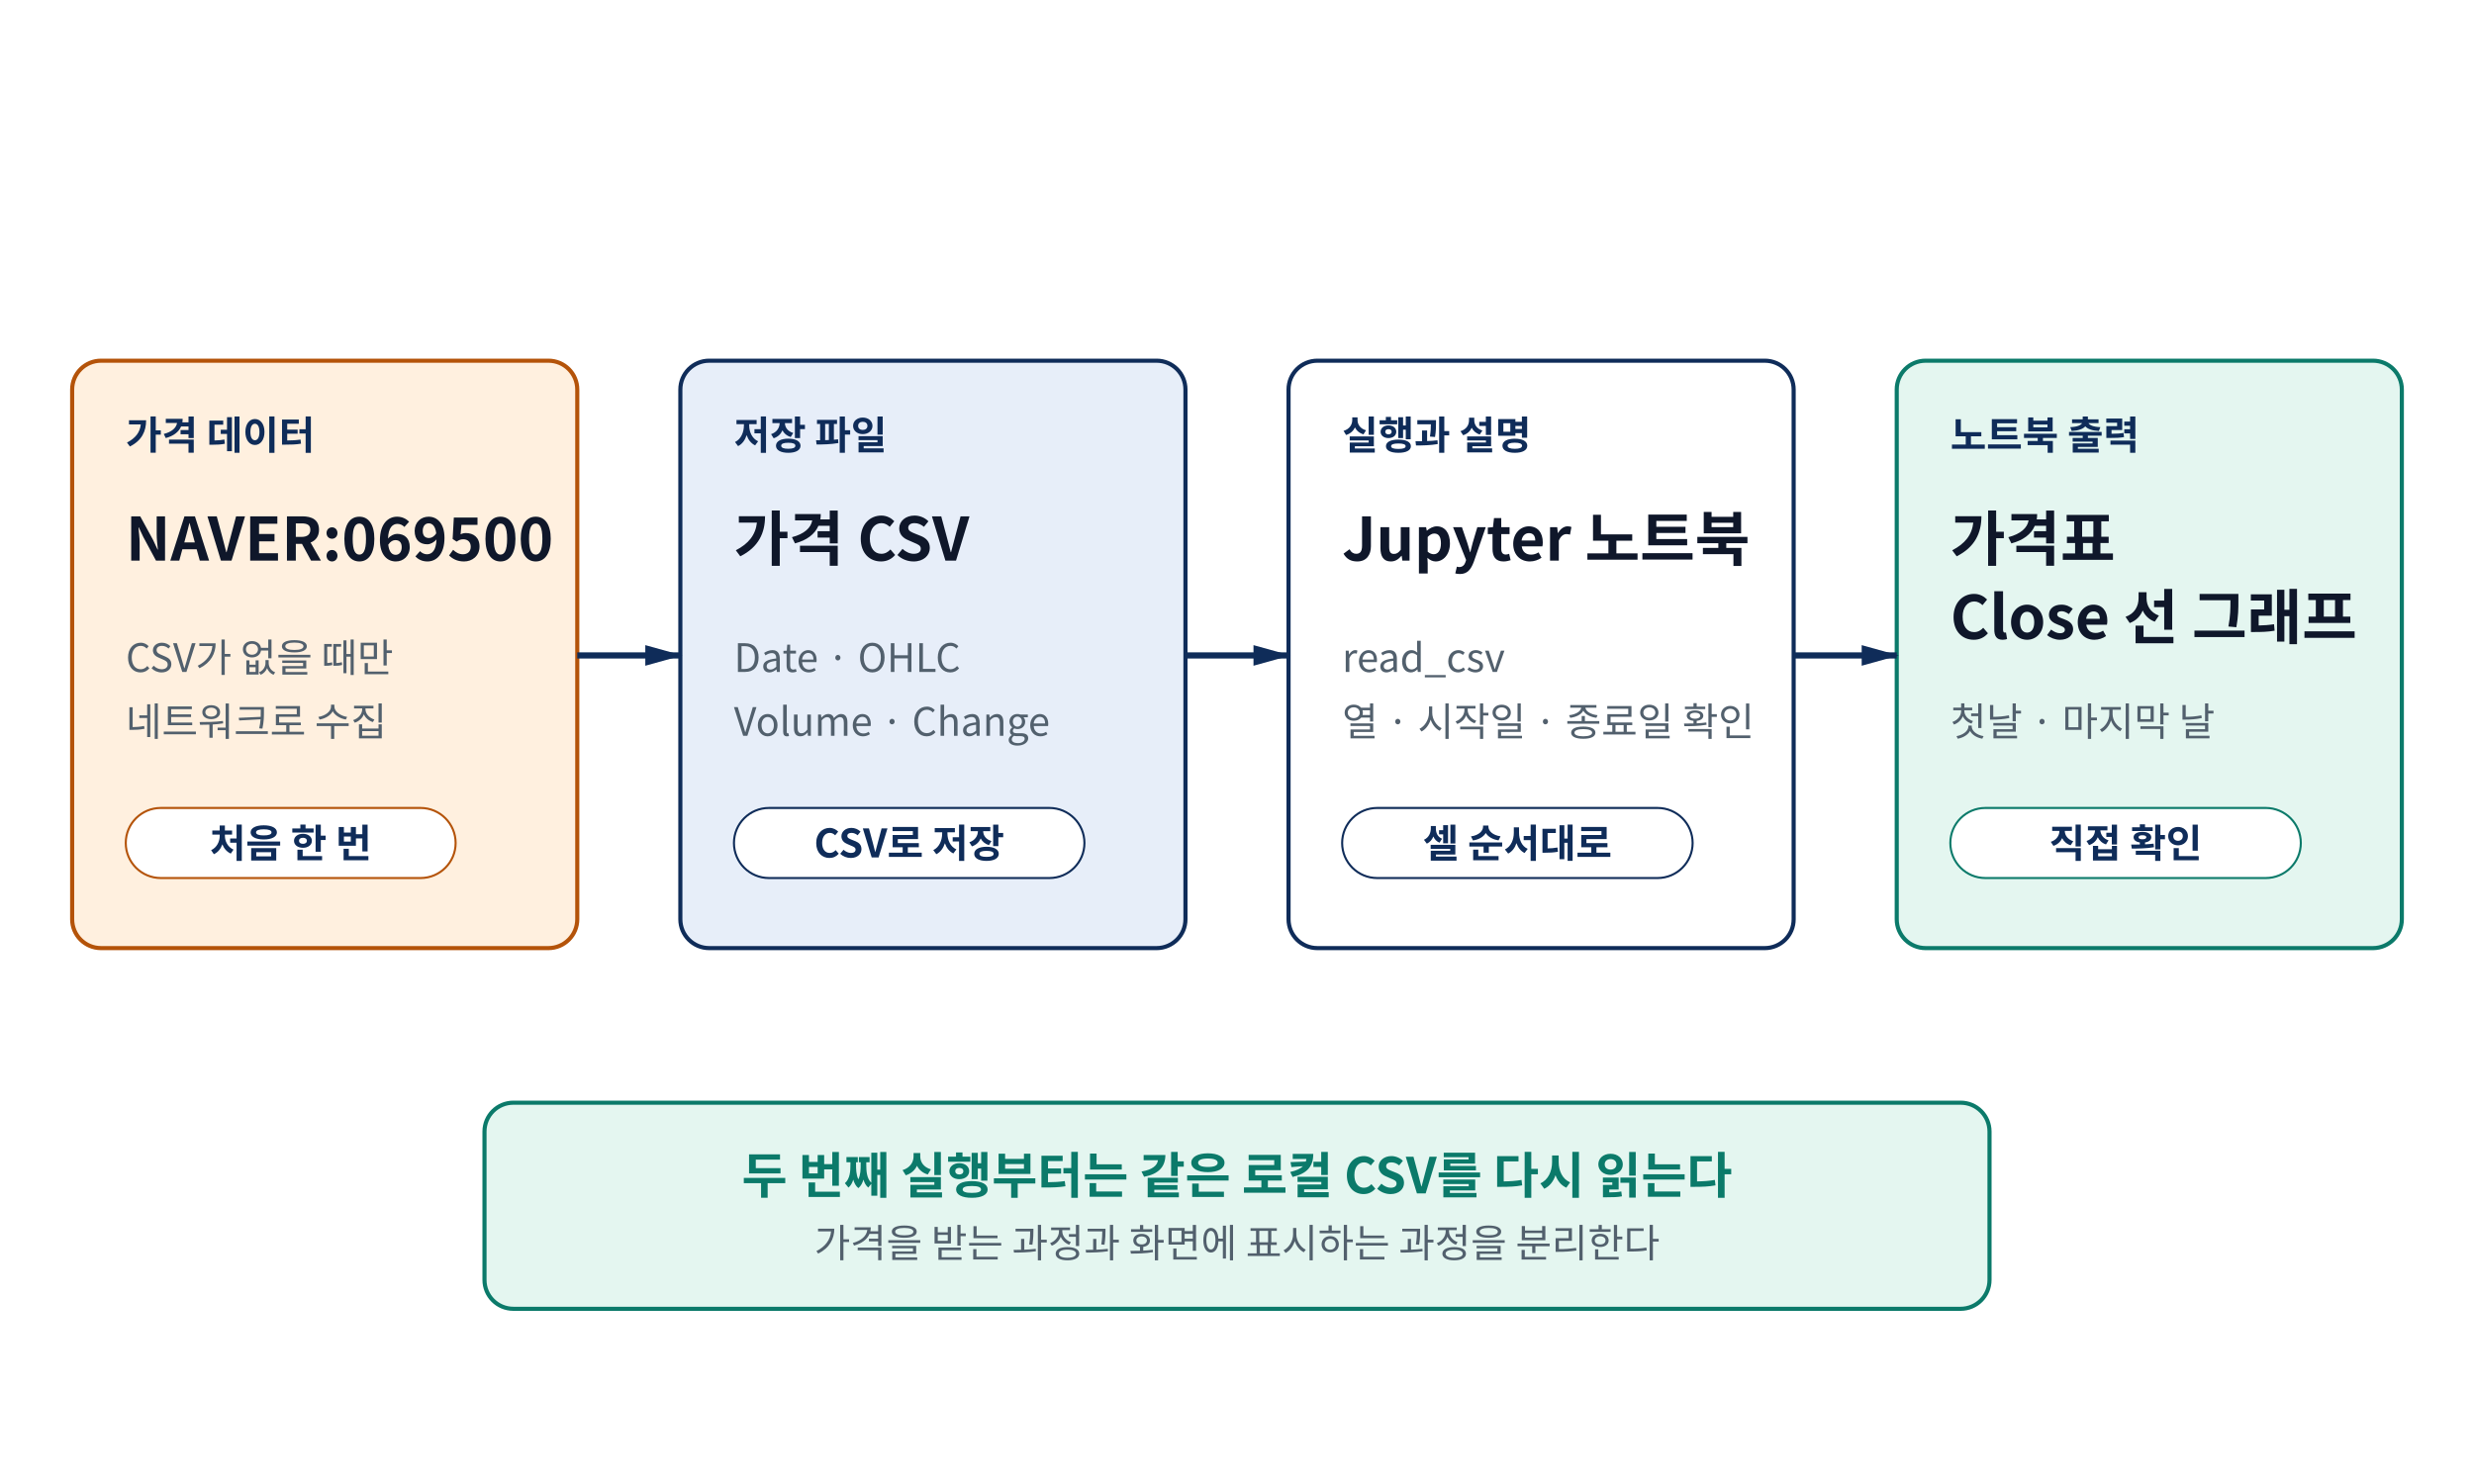
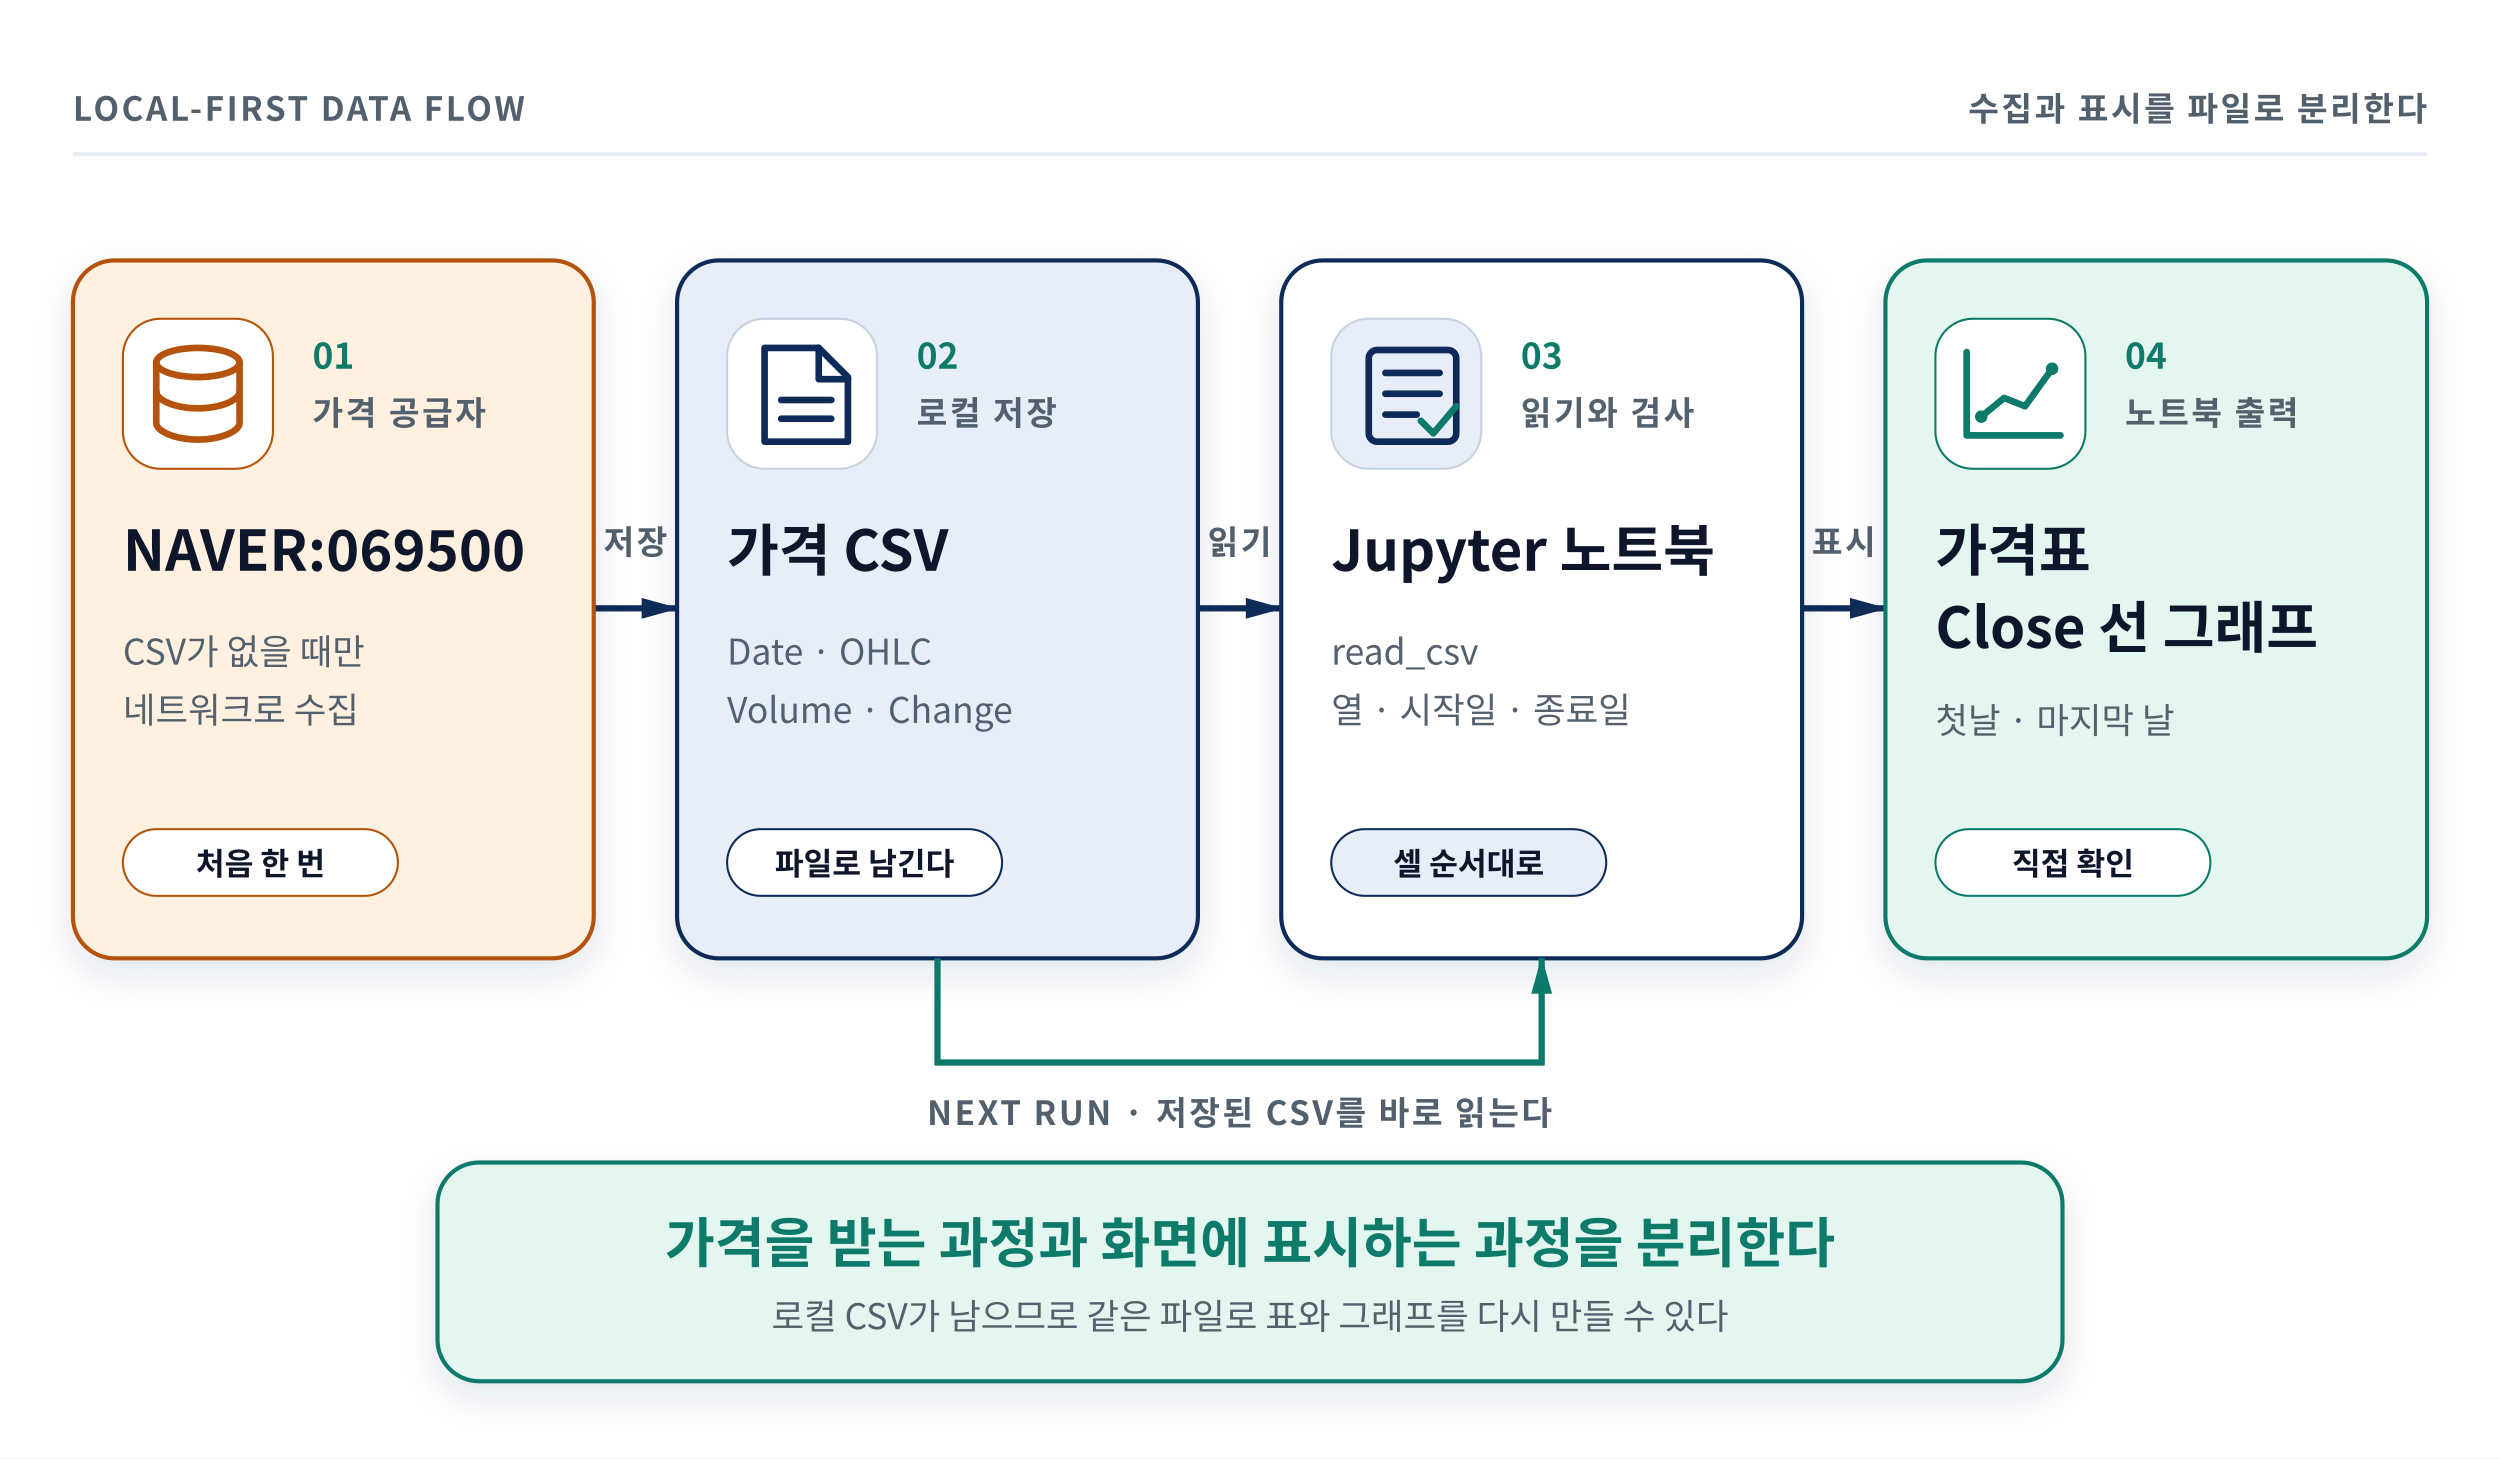
- <svg xmlns="http://www.w3.org/2000/svg" viewBox="0 0 1200 720" role="img" aria-labelledby="title desc">
+ <svg xmlns="http://www.w3.org/2000/svg" viewBox="0 0 1200 700" role="img" aria-labelledby="title desc">
  <defs>
+     <filter id="shadow" x="-20%" y="-20%" width="140%" height="150%">
+       <feDropShadow dx="0" dy="7" stdDeviation="8" flood-color="#0F2C59" flood-opacity="0.12" />
+     </filter>
    <marker id="arrow" markerUnits="userSpaceOnUse" viewBox="0 0 18 10" refX="17" refY="5" markerWidth="18" markerHeight="10" orient="auto">
      <path d="M0 0L18 5L0 10Z" fill="#0F2C59" />
    </marker>
+     <marker id="arrow-ok" markerUnits="userSpaceOnUse" viewBox="0 0 18 10" refX="17" refY="5" markerWidth="18" markerHeight="10" orient="auto">
+       <path d="M0 0L18 5L0 10Z" fill="#0B7A6A" />
+     </marker>
    <style>
      text{font-family:"Noto Sans CJK KR","Noto Sans KR",sans-serif;fill:#0F172A}
-       .kicker{font-size:19px;font-weight:700;fill:#0F2C59}
-       .main{font-size:29px;font-weight:700}
-       .sub{font-size:19px;font-weight:400;fill:#52606D}
-       .bar{font-size:24px;font-weight:700;fill:#0B7A6A}
+       .meta{font-size:16px;font-weight:700;letter-spacing:1.2px;fill:#52606D}
+       .step{font-size:17px;font-weight:700;fill:#0B7A6A}
+       .main{font-size:27px;font-weight:700}
+       .sub{font-size:17px;font-weight:400;fill:#52606D}
+       .chip{font-size:15px;font-weight:700}
+       .bar{font-size:26px;font-weight:700;fill:#0B7A6A}
      .arrow{fill:none;stroke:#0F2C59;stroke-width:3;marker-end:url(#arrow)}
+       .arrow-ok{fill:none;stroke:#0B7A6A;stroke-width:3;marker-end:url(#arrow-ok)}
+       .icon{fill:none;stroke:#0F2C59;stroke-width:3.2;stroke-linecap:round;stroke-linejoin:round}
+       .icon-warn{fill:none;stroke:#B45309;stroke-width:3.2;stroke-linecap:round;stroke-linejoin:round}
+       .icon-ok{fill:none;stroke:#0B7A6A;stroke-width:3.2;stroke-linecap:round;stroke-linejoin:round}
    </style>
  </defs>
-   <rect width="1200" height="720" fill="#FFFFFF" />
-   <rect x="35" y="175" width="245" height="285" rx="14" fill="#FFF0DF" stroke="#B45309" stroke-width="2" />
-   <text class="kicker" x="61" y="218" fill="#B45309">가격 데이터</text>
-   <text class="main" x="61" y="272">NAVER:069500</text>
-   <text class="sub" x="61" y="326">CSV가 없을 때만</text>
-   <text class="sub" x="61" y="357">네트워크로 수집</text>
-   <rect x="61" y="392" width="160" height="34" rx="17" fill="#FFFFFF" stroke="#B45309" />
-   <text class="kicker" x="141" y="416" text-anchor="middle" fill="#B45309">처음 한 번</text>
-   <rect x="330" y="175" width="245" height="285" rx="14" fill="#E7EEF9" stroke="#0F2C59" stroke-width="2" />
-   <text class="kicker" x="356" y="218">저장 파일</text>
-   <text class="main" x="356" y="272">가격 CSV</text>
-   <text class="sub" x="356" y="326">Date · OHLC</text>
-   <text class="sub" x="356" y="357">Volume · Change</text>
-   <rect x="356" y="392" width="170" height="34" rx="17" fill="#FFFFFF" stroke="#0F2C59" />
-   <text class="kicker" x="441" y="416" text-anchor="middle">CSV로 저장</text>
-   <rect x="625" y="175" width="245" height="285" rx="14" fill="#FFFFFF" stroke="#0F2C59" stroke-width="2" />
-   <text class="kicker" x="651" y="218">실행과 설명</text>
-   <text class="main" x="651" y="272">Jupyter 노트북</text>
-   <text class="sub" x="651" y="326">read_csv</text>
-   <text class="sub" x="651" y="357">열 · 시작일 · 종료일 확인</text>
-   <rect x="651" y="392" width="170" height="34" rx="17" fill="#FFFFFF" stroke="#0F2C59" />
-   <text class="kicker" x="736" y="416" text-anchor="middle">셀 순서대로</text>
-   <rect x="920" y="175" width="245" height="285" rx="14" fill="#E4F6F0" stroke="#0B7A6A" stroke-width="2" />
-   <text class="kicker" x="946" y="218" fill="#0B7A6A">노트북 출력</text>
-   <text class="main" x="946" y="272">가격표</text>
-   <text class="main" x="946" y="310">Close 선 그래프</text>
-   <text class="sub" x="946" y="357">첫날 · 마지막 날</text>
-   <rect x="946" y="392" width="170" height="34" rx="17" fill="#FFFFFF" stroke="#0B7A6A" />
-   <text class="kicker" x="1031" y="416" text-anchor="middle" fill="#0B7A6A">직접 확인</text>
-   <path class="arrow" d="M280 318H330" />
-   <path class="arrow" d="M575 318H625" />
-   <path class="arrow" d="M870 318H920" />
-   <rect x="235" y="535" width="730" height="100" rx="14" fill="#E4F6F0" stroke="#0B7A6A" stroke-width="2" />
-   <text class="bar" x="600" y="579" text-anchor="middle">두 번째 실행부터는 같은 로컬 CSV를 다시 읽는다</text>
-   <text class="sub" x="600" y="610" text-anchor="middle">가격을 받는 과정과 화면에 표시하는 과정을 분리한다</text>
+   <rect width="1200" height="700" fill="#FFFFFF" />
+   <g id="background" aria-hidden="true">
+     <text class="meta" x="35" y="58">LOCAL-FIRST DATA FLOW</text>
+     <text class="meta" x="1165" y="58" text-anchor="end">수집과 표시를 파일로 분리한다</text>
+     <path d="M35 74H1165" stroke="#E7EEF9" stroke-width="2" />
+   </g>
+   <g id="main-connectors" aria-hidden="true">
+     <path class="arrow" d="M285 292H325" />
+     <path class="arrow" d="M575 292H615" />
+     <path class="arrow" d="M865 292H905" />
+     <text class="meta" x="305" y="266" text-anchor="middle">저장</text>
+     <text class="meta" x="595" y="266" text-anchor="middle">읽기</text>
+     <text class="meta" x="885" y="266" text-anchor="middle">표시</text>
+   </g>
+   <g id="source-provider" filter="url(#shadow)">
+     <rect x="35" y="125" width="250" height="335" rx="20" fill="#FFF0DF" stroke="#B45309" stroke-width="2" />
+     <rect x="59" y="153" width="72" height="72" rx="18" fill="#FFFFFF" stroke="#B45309" />
+     <g class="icon-warn" transform="translate(72 166)">
+       <ellipse cx="23" cy="8" rx="20" ry="7" />
+       <path d="M3 8V37C3 41 12 45 23 45S43 41 43 37V8" />
+       <path d="M3 22C3 26 12 30 23 30S43 26 43 22" />
+     </g>
+     <text class="step" x="150" y="177" fill="#B45309">01</text>
+     <text class="meta" x="150" y="204">가격 공급자</text>
+     <text class="main" x="59" y="274">NAVER:069500</text>
+     <text class="sub" x="59" y="319">CSV가 없을 때만</text>
+     <text class="sub" x="59" y="347">네트워크로 수집</text>
+     <rect x="59" y="398" width="132" height="32" rx="16" fill="#FFFFFF" stroke="#B45309" />
+     <text class="chip" x="125" y="420" text-anchor="middle" fill="#B45309">처음 한 번</text>
+   </g>
+   <g id="local-csv" filter="url(#shadow)">
+     <rect x="325" y="125" width="250" height="335" rx="20" fill="#E7EEF9" stroke="#0F2C59" stroke-width="2" />
+     <rect x="349" y="153" width="72" height="72" rx="18" fill="#FFFFFF" stroke="#C7D2E1" />
+     <g class="icon" transform="translate(363 165)">
+       <path d="M4 2H30L44 16V47H4Z" />
+       <path d="M30 2V17H44M12 27H36M12 36H36" />
+     </g>
+     <text class="step" x="440" y="177">02</text>
+     <text class="meta" x="440" y="204">로컬 저장</text>
+     <text class="main" x="349" y="274">가격 CSV</text>
+     <text class="sub" x="349" y="319">Date · OHLC</text>
+     <text class="sub" x="349" y="347">Volume · Change</text>
+     <rect x="349" y="398" width="132" height="32" rx="16" fill="#FFFFFF" stroke="#0F2C59" />
+     <text class="chip" x="415" y="420" text-anchor="middle" fill="#0F2C59">파일로 남긴다</text>
+   </g>
+   <g id="jupyter-notebook" filter="url(#shadow)">
+     <rect x="615" y="125" width="250" height="335" rx="20" fill="#FFFFFF" stroke="#0F2C59" stroke-width="2" />
+     <rect x="639" y="153" width="72" height="72" rx="18" fill="#E7EEF9" stroke="#C7D2E1" />
+     <g class="icon" transform="translate(653 166)">
+       <rect x="4" y="2" width="42" height="44" rx="4" />
+       <path d="M12 13H38M12 23H38M12 33H27" />
+       <path class="icon-ok" d="M29 36L35 42L46 29" />
+     </g>
+     <text class="step" x="730" y="177">03</text>
+     <text class="meta" x="730" y="204">읽기와 검사</text>
+     <text class="main" x="639" y="274">Jupyter 노트북</text>
+     <text class="sub" x="639" y="319">read_csv</text>
+     <text class="sub" x="639" y="347">열 · 시작일 · 종료일</text>
+     <rect x="639" y="398" width="132" height="32" rx="16" fill="#E7EEF9" stroke="#0F2C59" />
+     <text class="chip" x="705" y="420" text-anchor="middle" fill="#0F2C59">셀 순서대로</text>
+   </g>
+   <g id="notebook-output" filter="url(#shadow)">
+     <rect x="905" y="125" width="260" height="335" rx="20" fill="#E4F6F0" stroke="#0B7A6A" stroke-width="2" />
+     <rect x="929" y="153" width="72" height="72" rx="18" fill="#FFFFFF" stroke="#0B7A6A" />
+     <g class="icon-ok" transform="translate(942 166)">
+       <path d="M2 43V3M2 43H47" />
+       <path d="M9 34L20 25L30 29L43 11" />
+       <circle cx="9" cy="34" r="3" fill="#0B7A6A" stroke="none" />
+       <circle cx="43" cy="11" r="3" fill="#0B7A6A" stroke="none" />
+     </g>
+     <text class="step" x="1020" y="177">04</text>
+     <text class="meta" x="1020" y="204">노트북 출력</text>
+     <text class="main" x="929" y="274">가격표</text>
+     <text class="main" x="929" y="311">Close 선 그래프</text>
+     <text class="sub" x="929" y="352">첫날 · 마지막 날</text>
+     <rect x="929" y="398" width="132" height="32" rx="16" fill="#FFFFFF" stroke="#0B7A6A" />
+     <text class="chip" x="995" y="420" text-anchor="middle" fill="#0B7A6A">직접 확인</text>
+   </g>
+   <g id="local-rerun" aria-label="다음 실행에서는 CSV에서 노트북으로 바로 이어지는 흐름">
+     <path class="arrow-ok" d="M450 460V510H740V460" />
+     <text class="meta" x="595" y="540" text-anchor="middle" fill="#0B7A6A">NEXT RUN · 저장된 CSV를 바로 읽는다</text>
+   </g>
+   <g id="pipeline-result" filter="url(#shadow)">
+     <rect x="210" y="558" width="780" height="105" rx="20" fill="#E4F6F0" stroke="#0B7A6A" stroke-width="2" />
+     <text class="bar" x="600" y="606" text-anchor="middle">가격을 받는 과정과 화면에 표시하는 과정을 분리한다</text>
+     <text class="sub" x="600" y="638" text-anchor="middle">로컬 CSV가 남으므로 같은 파일로 표와 그래프를 다시 만들 수 있다</text>
+   </g>
</svg>
